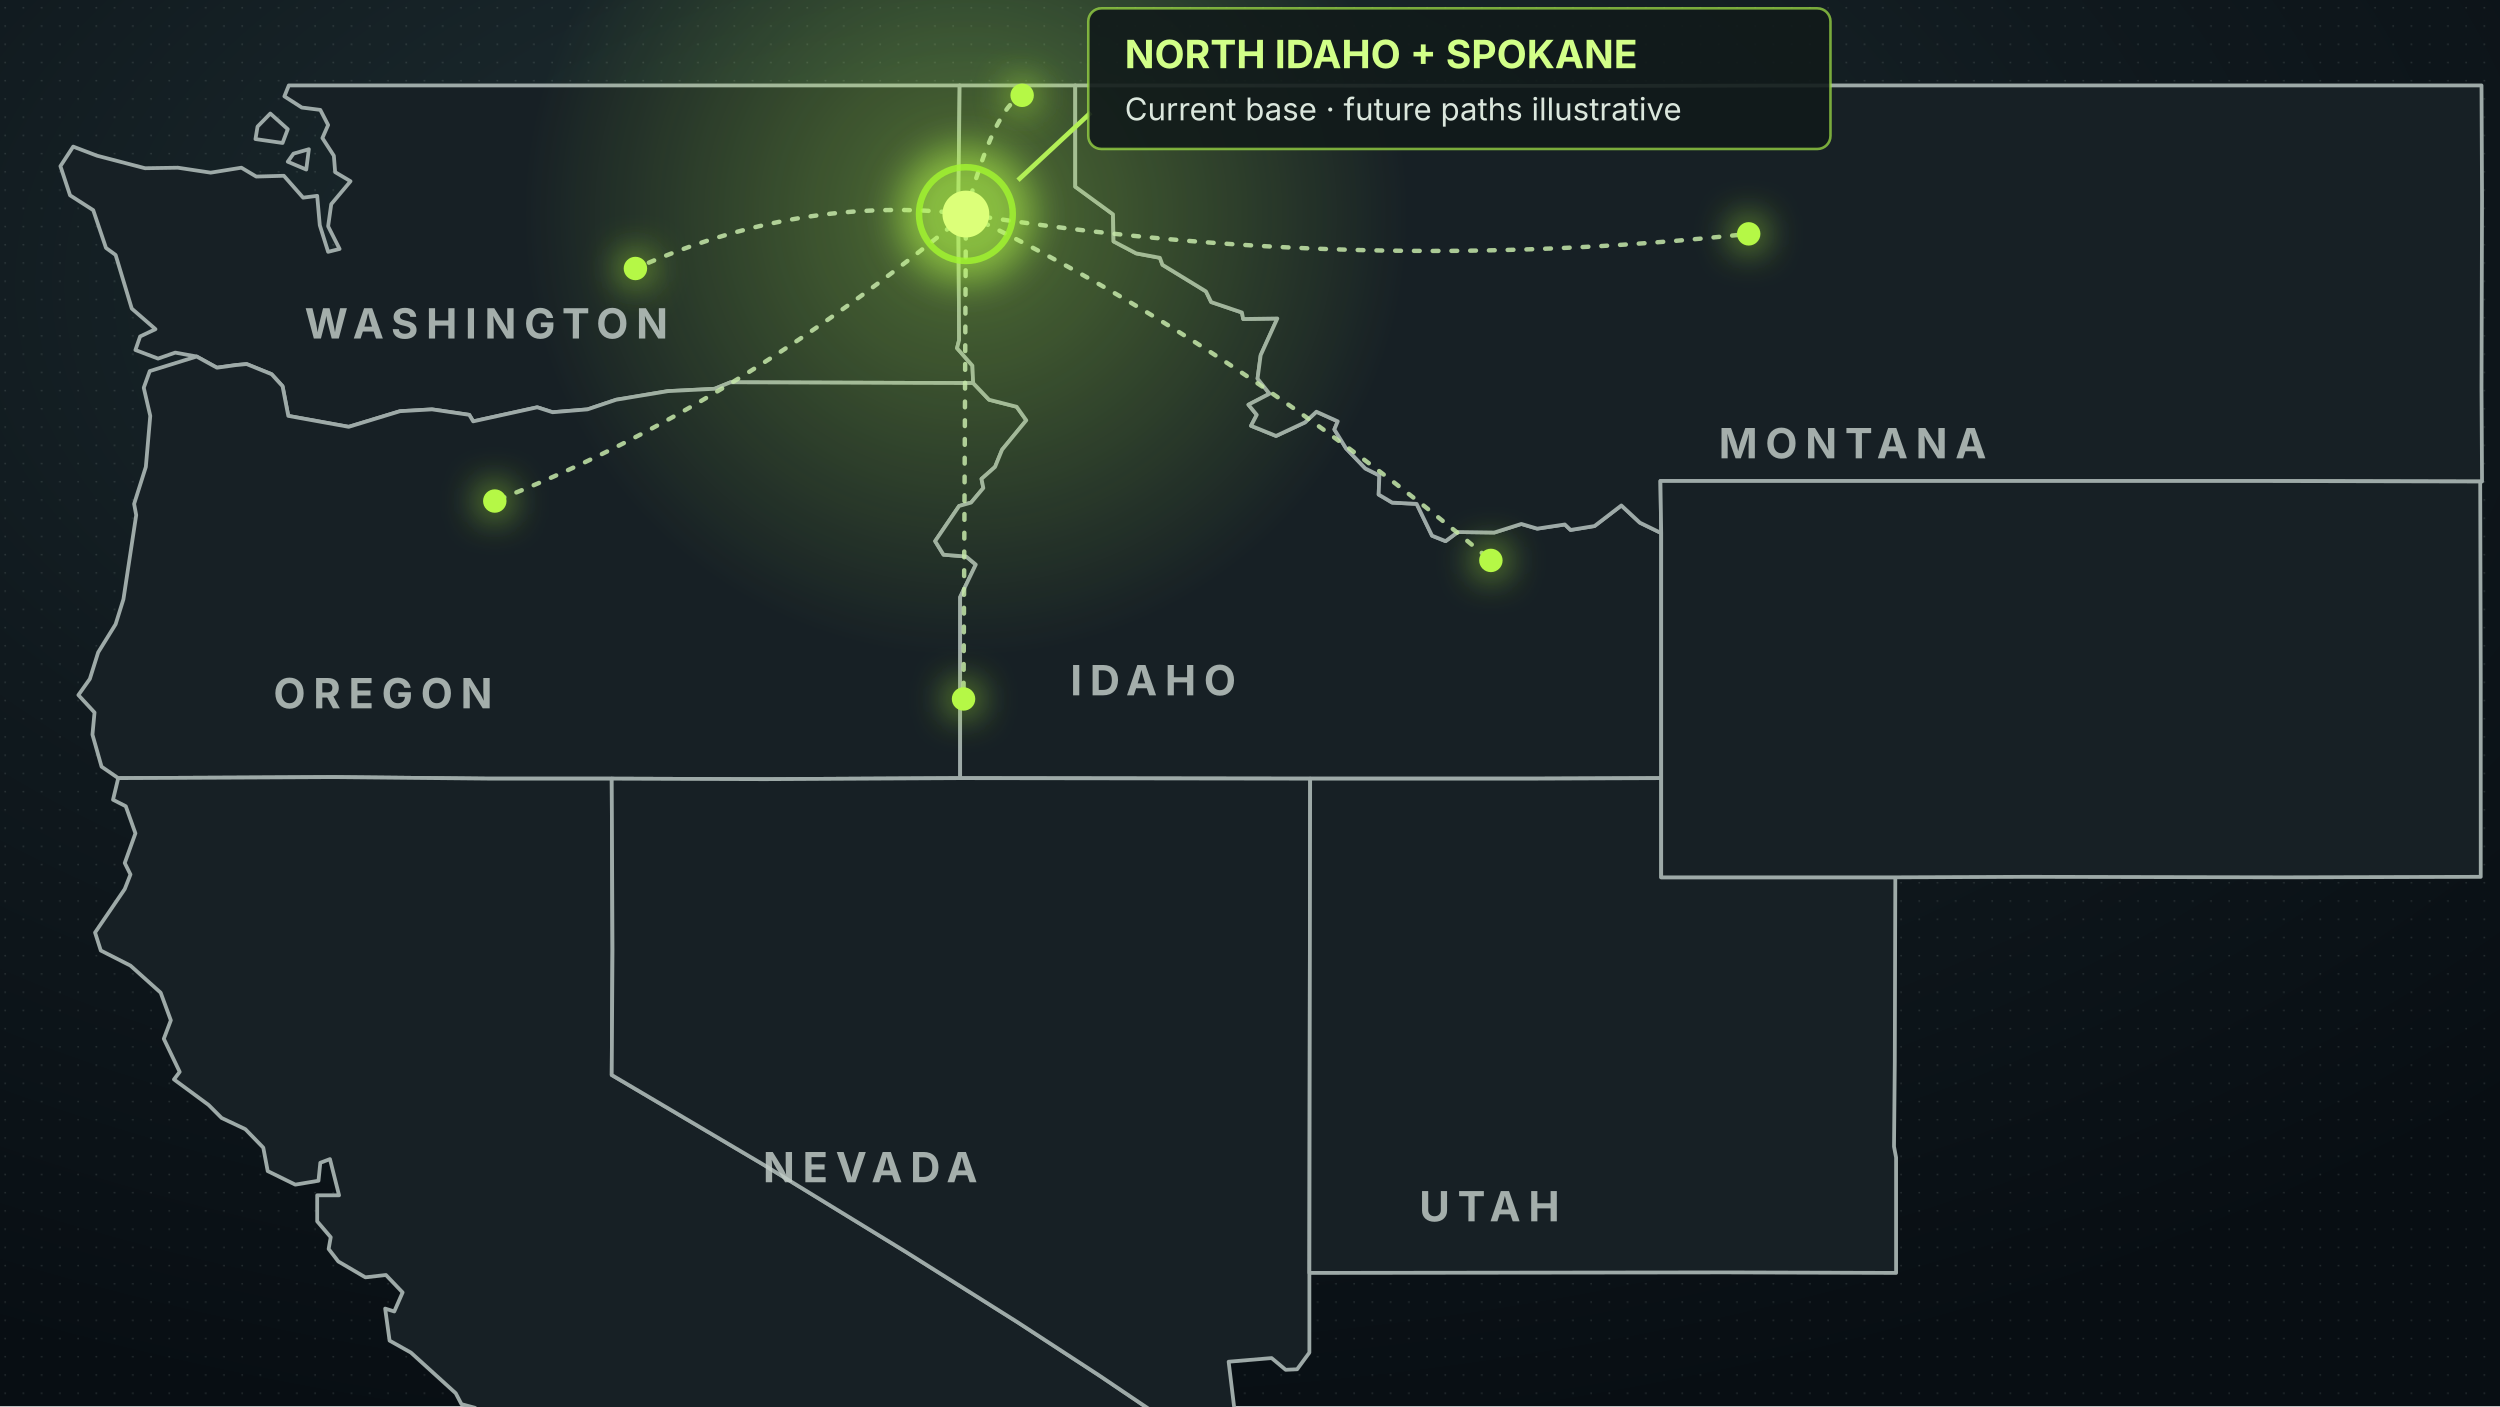
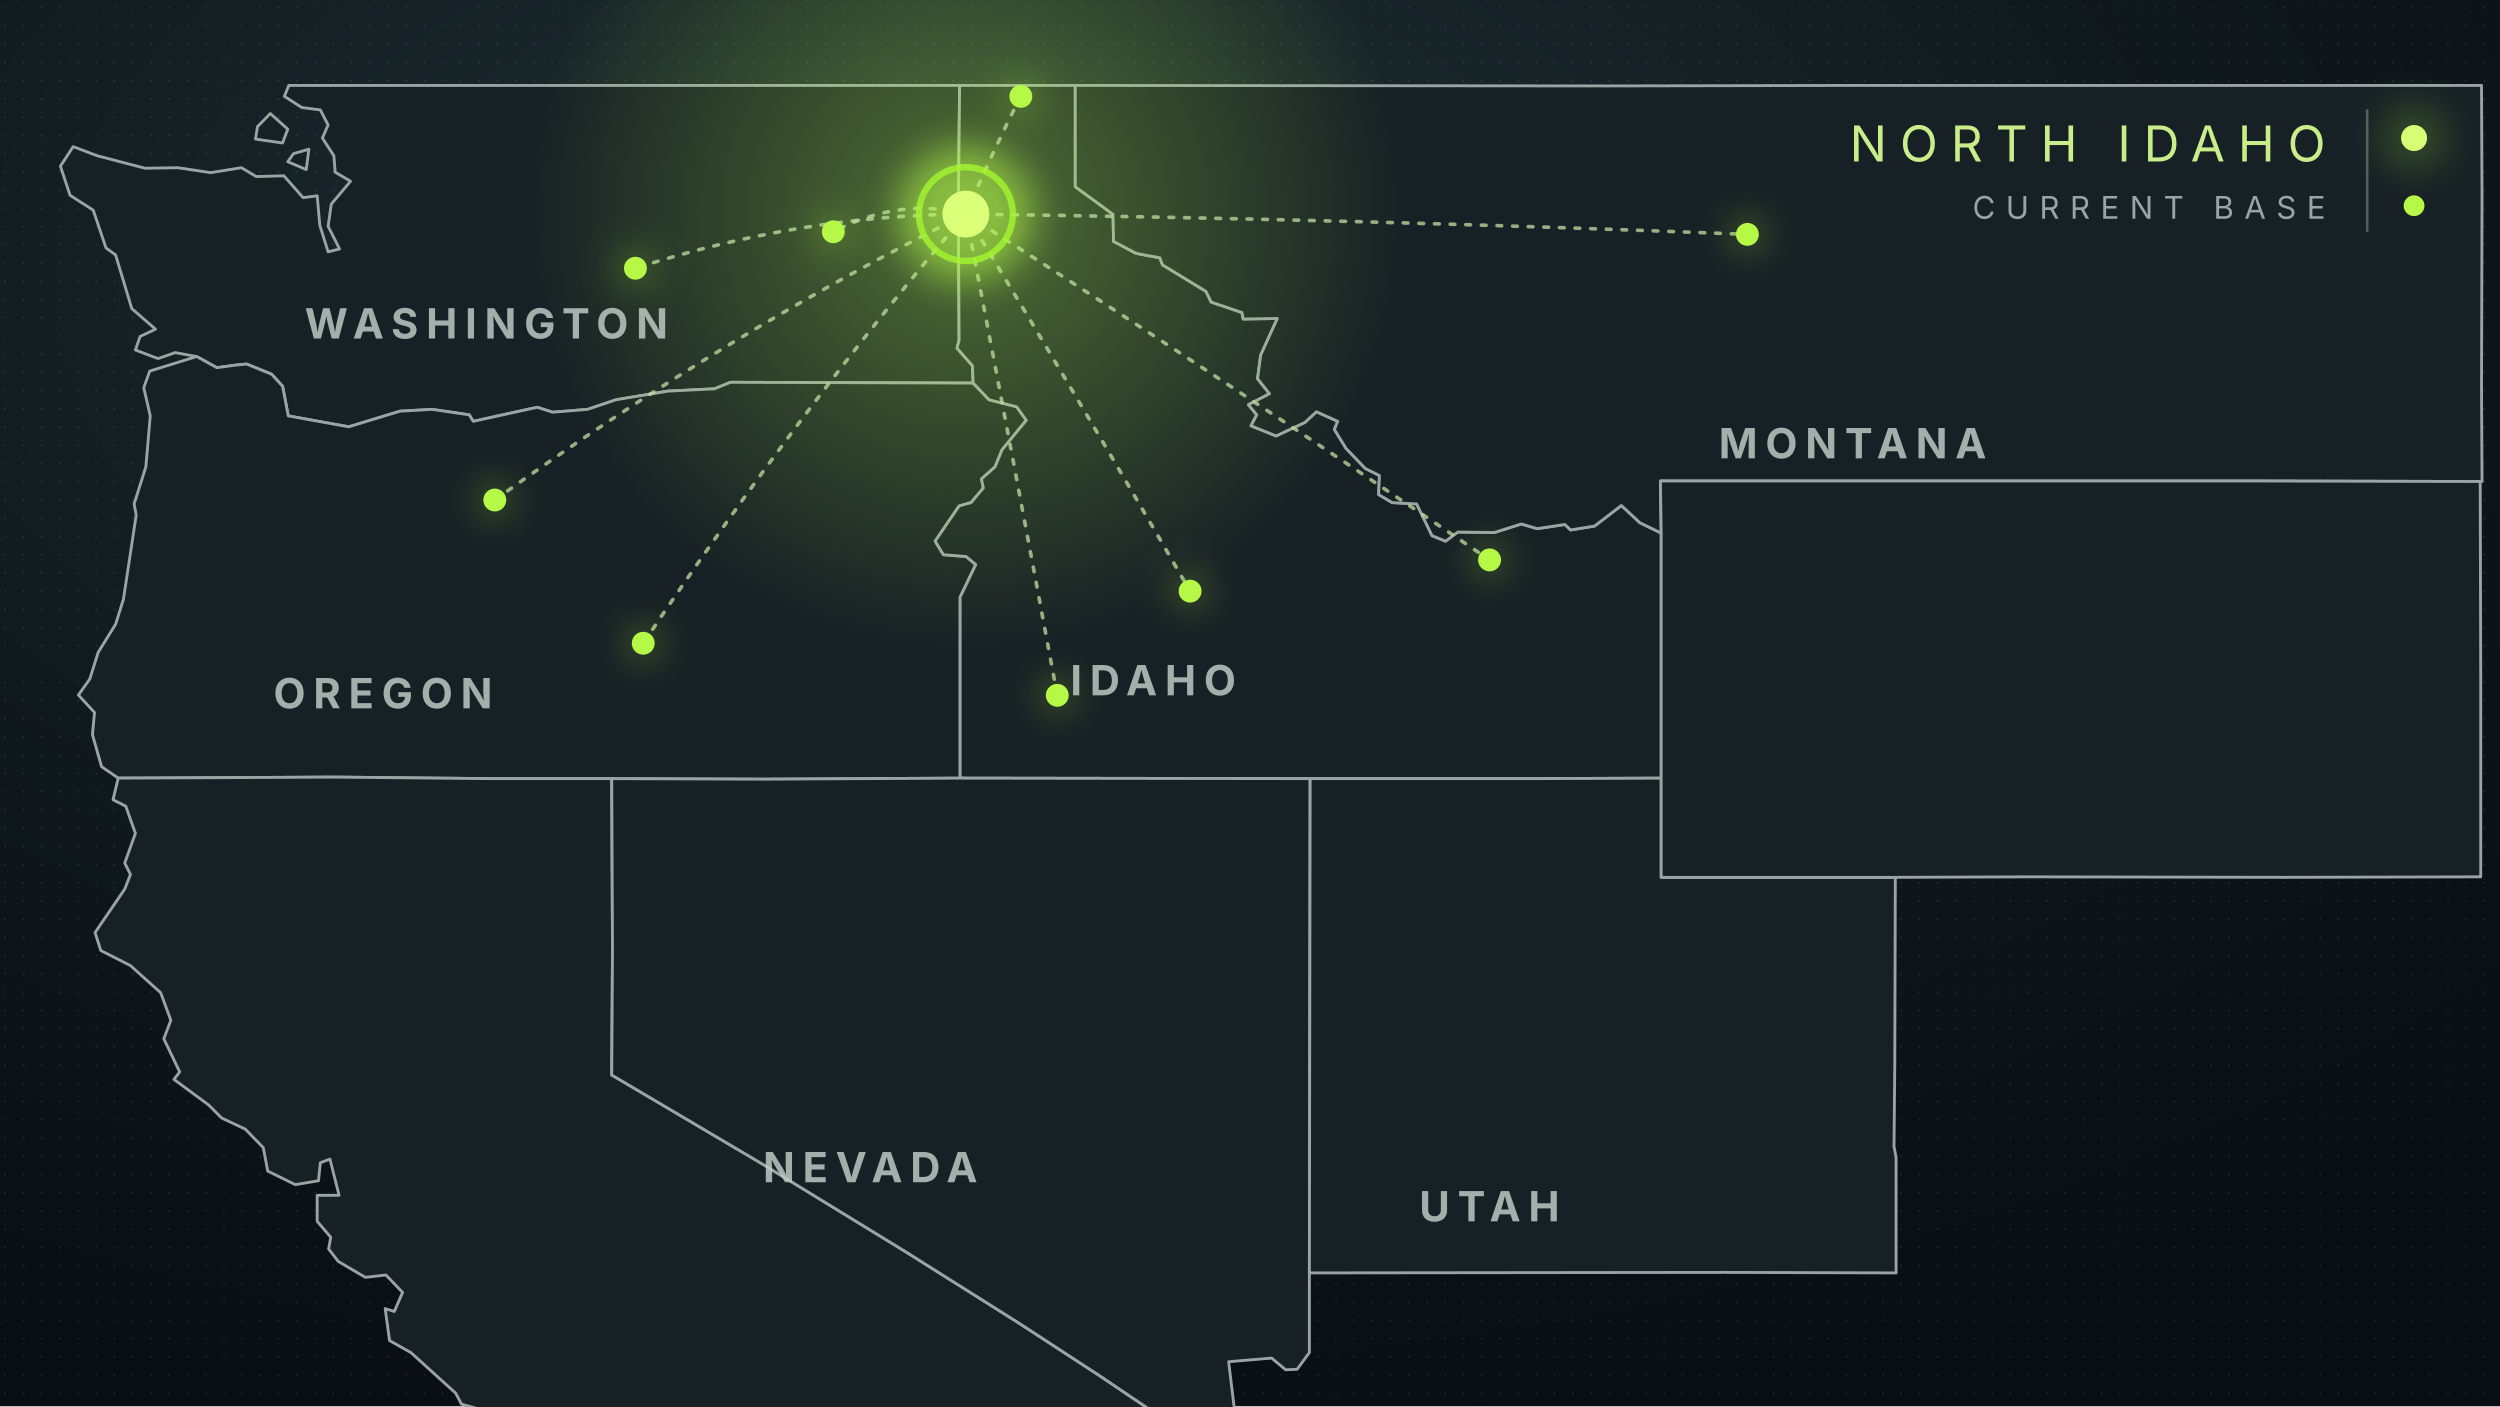
<svg xmlns="http://www.w3.org/2000/svg" width="960" height="540" viewBox="0 0 960 540" role="img" aria-labelledby="title desc">
  <defs>
    <radialGradient id="sky" cx="39%" cy="20%" r="85%">
      <stop stop-color="#203134" />
      <stop offset=".55" stop-color="#10191e" />
      <stop offset="1" stop-color="#080e13" />
    </radialGradient>
    <radialGradient id="light">
      <stop stop-color="#b9ff4f" stop-opacity=".35" />
      <stop offset="1" stop-color="#b9ff4f" stop-opacity="0" />
    </radialGradient>
    <filter id="glow" x="-200%" y="-200%" width="500%" height="500%">
      <feGaussianBlur stdDeviation="7" />
    </filter>
    <pattern id="grain" width="7" height="7" patternUnits="userSpaceOnUse">
      <circle cx="2" cy="3" r=".35" fill="#cfdfd6" opacity=".14" />
    </pattern>
  </defs>
  <rect width="960" height="540" fill="url(#sky)" />
  <rect width="960" height="540" fill="url(#grain)" />
  <g>
-     <path d="M368.5 32.8 L368.0 79.8 L368.3 130.6 L367.5 133.7 L373.4 140.4 L373.7 147.1 L280.5 146.8 L274.4 149.3 L256.4 150.2 L236.6 153.5 L225.6 157.2 L212.2 158.3 L206.3 156.4 L181.7 161.8 L180.2 159.3 L165.9 157.2 L153.6 157.9 L133.9 163.9 L110.7 159.7 L108.5 148.3 L104.3 143.7 L94.7 139.8 L90.5 140.2 L83.3 141.2 L75.5 136.9 L67.3 135.4 L60.7 137.7 L52.0 134.4 L53.8 129.2 L59.7 126.4 L50.6 118.5 L44.4 97.9 L40.7 95.2 L35.8 80.7 L26.9 75.0 L23.2 63.8 L28.1 56.3 L37.3 59.8 L55.7 64.6 L68.3 64.4 L80.9 66.3 L92.7 64.4 L98.4 67.8 L109.0 67.5 L116.4 75.9 L121.8 75.2 L122.8 86.5 L126.0 96.7 L130.4 95.6 L126.0 86.9 L127.2 78.4 L134.6 69.6 L128.7 66.1 L128.2 59.8 L123.8 53.0 L126.0 48.0 L123.0 42.2 L115.9 41.3 L109.2 37.0 L110.9 32.8 L368.5 32.8 Z M112.7 59.0 L118.6 57.3 L117.6 65.1 L110.5 62.1 L112.7 59.0 Z M98.9 48.6 L103.8 43.6 L110.5 49.6 L108.5 54.9 L98.1 53.4 L98.9 48.6 Z" fill="#172025" stroke="#9eaaa8" stroke-width="1.45" stroke-linejoin="round" />
-     <path d="M90.5 140.2 L94.7 139.8 L104.3 143.7 L108.5 148.3 L110.7 159.7 L133.9 163.9 L153.6 157.9 L165.9 157.2 L180.2 159.3 L181.7 161.8 L206.3 156.4 L212.2 158.3 L225.6 157.2 L236.6 153.5 L256.4 150.2 L274.4 149.3 L280.5 146.8 L373.7 147.1 L379.8 153.5 L390.4 156.2 L394.1 161.4 L384.8 172.7 L382.1 179.3 L376.9 183.9 L377.6 187.4 L372.9 193.0 L368.3 194.3 L359.1 207.8 L362.3 213.0 L371.0 213.7 L374.7 216.8 L368.7 229.3 L368.7 298.8 L293.6 299.2 L234.9 299.0 L188.3 299.0 L128.0 298.4 L89.5 298.6 L45.4 298.8 L39.0 294.4 L35.5 282.1 L36.3 273.6 L30.1 266.9 L34.5 260.7 L37.7 250.5 L44.4 239.7 L47.4 230.1 L52.3 197.8 L51.5 193.5 L56.0 179.3 L57.7 159.7 L55.2 148.9 L57.5 142.5 L75.5 136.9 L83.3 141.2 L90.5 140.2 Z" fill="#172025" stroke="#9eaaa8" stroke-width="1.45" stroke-linejoin="round" />
-     <path d="M412.9 32.8 L412.9 71.7 L427.4 82.3 L427.6 92.7 L436.3 97.3 L445.4 99.0 L446.4 101.7 L463.1 111.9 L465.1 116.0 L476.9 120.0 L477.4 122.5 L490.5 122.3 L484.1 136.4 L482.9 145.4 L487.5 151.2 L479.4 155.4 L482.6 159.3 L480.4 163.5 L490.0 167.4 L501.1 162.2 L505.5 158.1 L513.7 161.8 L512.4 164.9 L516.9 172.2 L524.3 179.9 L529.7 182.6 L529.4 189.9 L534.6 193.0 L544.0 193.5 L549.9 205.7 L555.1 207.8 L559.8 204.3 L573.8 204.5 L584.2 201.2 L590.3 203.0 L600.9 201.4 L603.1 203.5 L612.3 202.0 L622.6 194.1 L629.7 200.7 L637.9 204.7 L637.9 298.8 L587.6 299.0 L503.1 299.0 L368.7 298.8 L368.7 229.3 L374.7 216.8 L371.0 213.7 L362.3 213.0 L359.1 207.8 L368.3 194.3 L372.9 193.0 L377.6 187.4 L376.9 183.9 L382.1 179.3 L384.8 172.7 L394.1 161.4 L390.4 156.2 L379.8 153.5 L373.7 147.1 L373.4 140.4 L367.5 133.7 L368.3 130.6 L368.0 79.8 L368.5 32.8 L412.9 32.8 Z" fill="#172025" stroke="#9eaaa8" stroke-width="1.45" stroke-linejoin="round" />
-     <path d="M952.9 32.8 L953.1 76.1 L952.9 148.9 L953.1 184.9 L952.4 184.9 L868.8 184.7 L726.4 184.7 L637.6 184.7 L637.9 204.7 L629.7 200.7 L622.6 194.1 L612.3 202.0 L603.1 203.5 L600.9 201.4 L590.3 203.0 L584.2 201.2 L573.8 204.5 L559.8 204.3 L555.1 207.8 L549.9 205.7 L544.0 193.5 L534.6 193.0 L529.4 189.9 L529.7 182.6 L524.3 179.9 L516.9 172.2 L512.4 164.9 L513.7 161.8 L505.5 158.1 L501.1 162.2 L490.0 167.4 L480.4 163.5 L482.6 159.3 L479.4 155.4 L487.5 151.2 L482.9 145.4 L484.1 136.4 L490.5 122.3 L477.4 122.5 L476.9 120.0 L465.1 116.0 L463.1 111.9 L446.4 101.7 L445.4 99.0 L436.3 97.3 L427.6 92.7 L427.4 82.3 L412.9 71.7 L412.9 32.8 L617.4 33.0 L709.6 32.8 L952.9 32.8 Z" fill="#172025" stroke="#9eaaa8" stroke-width="1.45" stroke-linejoin="round" />
-     <path d="M89.5 298.6 L128.0 298.4 L188.3 299.0 L234.9 299.0 L235.2 364.7 L234.9 412.8 L292.8 447.0 L347.5 480.5 L390.7 507.7 L421.7 527.9 L476.4 564.8 L476.4 569.5 L483.8 575.8 L490.0 585.8 L498.9 591.2 L493.5 596.2 L486.3 598.7 L480.9 605.3 L482.6 614.3 L481.4 619.9 L472.3 625.3 L475.2 639.5 L481.4 639.7 L483.8 646.8 L481.4 650.1 L472.5 651.5 L412.9 655.1 L364.3 658.4 L358.9 653.4 L358.6 645.5 L355.2 636.1 L348.8 629.5 L334.7 620.3 L316.7 611.8 L313.3 614.1 L306.4 612.6 L307.4 608.9 L299.5 601.2 L288.9 602.8 L270.2 597.2 L267.4 592.6 L254.9 587.0 L240.6 587.2 L228.8 584.7 L213.7 585.8 L205.8 580.8 L207.6 570.2 L204.8 568.5 L206.6 561.0 L194.7 555.4 L194.2 547.7 L189.8 547.3 L182.4 540.6 L177.2 539.2 L175.0 535.0 L157.8 519.4 L149.6 514.8 L147.9 502.5 L151.4 503.6 L154.6 496.3 L148.2 489.6 L140.3 490.5 L129.9 484.4 L126.2 479.6 L127.0 475.1 L121.8 469.0 L121.8 459.0 L130.2 459.0 L126.7 445.1 L123.0 446.5 L122.3 453.4 L113.4 454.9 L102.8 449.7 L101.1 440.7 L94.2 433.6 L85.1 429.3 L80.1 424.3 L66.8 414.5 L69.0 411.6 L62.9 398.9 L65.6 391.8 L61.7 381.2 L50.1 370.8 L38.7 365.0 L36.5 358.1 L47.9 341.4 L50.1 335.8 L47.9 331.4 L52.0 320.0 L48.3 309.6 L43.4 307.1 L45.4 298.8 L89.5 298.6 Z" fill="#172025" stroke="#9eaaa8" stroke-width="1.45" stroke-linejoin="round" />
-     <path d="M368.7 298.8 L503.1 299.0 L502.8 488.8 L502.8 519.4 L498.1 525.8 L493.7 526.0 L488.3 521.5 L471.8 522.9 L474.5 545.2 L478.2 552.5 L479.2 559.6 L476.4 564.8 L421.7 527.9 L390.7 507.7 L347.5 480.5 L292.8 447.0 L234.9 412.8 L235.2 364.7 L234.9 299.0 L293.6 299.2 L368.7 298.8 Z" fill="#172025" stroke="#9eaaa8" stroke-width="1.45" stroke-linejoin="round" />
-     <path d="M587.6 299.0 L637.9 298.8 L637.9 336.9 L727.8 336.9 L727.6 408.0 L727.3 440.3 L728.1 444.5 L728.1 488.8 L662.5 488.6 L502.8 488.8 L503.1 299.0 L587.6 299.0 Z" fill="#172025" stroke="#9eaaa8" stroke-width="1.45" stroke-linejoin="round" />
-     <path d="M726.4 184.7 L868.8 184.7 L952.4 184.9 L952.6 260.7 L952.6 336.7 L877.2 336.9 L778.6 336.7 L727.8 336.9 L637.9 336.9 L637.9 298.8 L637.9 204.7 L637.6 184.7 L726.4 184.7 Z" fill="#172025" stroke="#9eaaa8" stroke-width="1.45" stroke-linejoin="round" />
+     <path d="M368.5 32.8 L368.0 79.8 L368.3 130.6 L367.5 133.7 L373.4 140.4 L373.7 147.1 L280.5 146.8 L274.4 149.3 L256.4 150.2 L236.6 153.5 L225.6 157.2 L212.2 158.3 L206.3 156.4 L181.7 161.8 L180.2 159.3 L165.9 157.2 L153.6 157.9 L133.9 163.9 L110.7 159.7 L108.5 148.3 L104.3 143.7 L94.7 139.8 L90.5 140.2 L83.3 141.2 L75.5 136.9 L67.3 135.4 L60.7 137.7 L52.0 134.4 L53.8 129.2 L59.7 126.4 L50.6 118.5 L44.4 97.9 L40.7 95.2 L35.8 80.7 L26.9 75.0 L23.2 63.8 L28.1 56.3 L37.3 59.8 L55.7 64.6 L68.3 64.4 L80.9 66.3 L92.7 64.4 L98.4 67.8 L109.0 67.5 L116.4 75.9 L121.8 75.2 L122.8 86.5 L126.0 96.7 L130.4 95.6 L126.0 86.9 L127.2 78.4 L134.6 69.6 L128.7 66.1 L128.2 59.8 L123.8 53.0 L126.0 48.0 L123.0 42.2 L115.9 41.3 L109.2 37.0 L110.9 32.8 L368.5 32.8 Z M112.7 59.0 L118.6 57.3 L117.6 65.1 L110.5 62.1 L112.7 59.0 Z M98.9 48.6 L103.8 43.6 L110.5 49.6 L108.5 54.9 L98.1 53.4 L98.9 48.6 Z" fill="#172025" stroke="#9aa5a3" stroke-width="1.1" stroke-linejoin="round" />
+     <path d="M90.5 140.2 L94.7 139.8 L104.3 143.7 L108.5 148.3 L110.7 159.7 L133.9 163.9 L153.6 157.9 L165.9 157.2 L180.2 159.3 L181.7 161.8 L206.3 156.4 L212.2 158.3 L225.6 157.2 L236.6 153.5 L256.4 150.2 L274.4 149.3 L280.5 146.8 L373.7 147.1 L379.8 153.5 L390.4 156.2 L394.1 161.4 L384.8 172.7 L382.1 179.3 L376.9 183.9 L377.6 187.4 L372.9 193.0 L368.3 194.3 L359.1 207.8 L362.3 213.0 L371.0 213.7 L374.7 216.8 L368.7 229.3 L368.7 298.8 L293.6 299.2 L234.9 299.0 L188.3 299.0 L128.0 298.4 L89.5 298.6 L45.4 298.8 L39.0 294.4 L35.5 282.1 L36.3 273.6 L30.1 266.9 L34.5 260.7 L37.7 250.5 L44.4 239.7 L47.4 230.1 L52.3 197.8 L51.5 193.5 L56.0 179.3 L57.7 159.7 L55.2 148.9 L57.5 142.5 L75.5 136.9 L83.3 141.2 L90.5 140.2 Z" fill="#172025" stroke="#9aa5a3" stroke-width="1.1" stroke-linejoin="round" />
+     <path d="M412.9 32.8 L412.9 71.7 L427.4 82.3 L427.6 92.7 L436.3 97.3 L445.4 99.0 L446.4 101.7 L463.1 111.9 L465.1 116.0 L476.9 120.0 L477.4 122.5 L490.5 122.3 L484.1 136.4 L482.9 145.4 L487.5 151.2 L479.4 155.4 L482.6 159.3 L480.4 163.5 L490.0 167.4 L501.1 162.2 L505.5 158.1 L513.7 161.8 L512.4 164.9 L516.9 172.2 L524.3 179.9 L529.7 182.6 L529.4 189.9 L534.6 193.0 L544.0 193.5 L549.9 205.7 L555.1 207.8 L559.8 204.3 L573.8 204.5 L584.2 201.2 L590.3 203.0 L600.9 201.4 L603.1 203.5 L612.3 202.0 L622.6 194.1 L629.7 200.7 L637.9 204.7 L637.9 298.8 L587.6 299.0 L503.1 299.0 L368.7 298.8 L368.7 229.3 L374.7 216.8 L371.0 213.7 L362.3 213.0 L359.1 207.8 L368.3 194.3 L372.9 193.0 L377.6 187.4 L376.9 183.9 L382.1 179.3 L384.8 172.7 L394.1 161.4 L390.4 156.2 L379.8 153.5 L373.7 147.1 L373.4 140.4 L367.5 133.7 L368.3 130.6 L368.0 79.8 L368.5 32.8 L412.9 32.8 Z" fill="#172025" stroke="#9aa5a3" stroke-width="1.1" stroke-linejoin="round" />
+     <path d="M952.9 32.8 L953.1 76.1 L952.9 148.9 L953.1 184.9 L952.4 184.9 L868.8 184.7 L726.4 184.7 L637.6 184.7 L637.9 204.7 L629.7 200.7 L622.6 194.1 L612.3 202.0 L603.1 203.5 L600.9 201.4 L590.3 203.0 L584.2 201.2 L573.8 204.5 L559.8 204.3 L555.1 207.8 L549.9 205.7 L544.0 193.5 L534.6 193.0 L529.4 189.9 L529.7 182.6 L524.3 179.9 L516.9 172.2 L512.4 164.9 L513.7 161.8 L505.5 158.1 L501.1 162.2 L490.0 167.4 L480.4 163.5 L482.6 159.3 L479.4 155.4 L487.5 151.2 L482.9 145.4 L484.1 136.4 L490.5 122.3 L477.4 122.5 L476.9 120.0 L465.1 116.0 L463.1 111.9 L446.4 101.7 L445.4 99.0 L436.3 97.3 L427.6 92.7 L427.4 82.3 L412.9 71.7 L412.9 32.8 L617.4 33.0 L709.6 32.8 L952.9 32.8 Z" fill="#172025" stroke="#9aa5a3" stroke-width="1.1" stroke-linejoin="round" />
+     <path d="M89.5 298.6 L128.0 298.4 L188.3 299.0 L234.9 299.0 L235.2 364.7 L234.9 412.8 L292.8 447.0 L347.5 480.5 L390.7 507.7 L421.7 527.9 L476.4 564.8 L476.4 569.5 L483.8 575.8 L490.0 585.8 L498.9 591.2 L493.5 596.2 L486.3 598.7 L480.9 605.3 L482.6 614.3 L481.4 619.9 L472.3 625.3 L475.2 639.5 L481.4 639.7 L483.8 646.8 L481.4 650.1 L472.5 651.5 L412.9 655.1 L364.3 658.4 L358.9 653.4 L358.6 645.5 L355.2 636.1 L348.8 629.5 L334.7 620.3 L316.7 611.8 L313.3 614.1 L306.4 612.6 L307.4 608.9 L299.5 601.2 L288.9 602.8 L270.2 597.2 L267.4 592.6 L254.9 587.0 L240.6 587.2 L228.8 584.7 L213.7 585.8 L205.8 580.8 L207.6 570.2 L204.8 568.5 L206.6 561.0 L194.7 555.4 L194.2 547.7 L189.8 547.3 L182.4 540.6 L177.2 539.2 L175.0 535.0 L157.8 519.4 L149.6 514.8 L147.9 502.5 L151.4 503.6 L154.6 496.3 L148.2 489.6 L140.3 490.5 L129.9 484.4 L126.2 479.6 L127.0 475.1 L121.8 469.0 L121.8 459.0 L130.2 459.0 L126.7 445.1 L123.0 446.5 L122.3 453.4 L113.4 454.9 L102.8 449.7 L101.1 440.7 L94.2 433.6 L85.1 429.3 L80.1 424.3 L66.8 414.5 L69.0 411.6 L62.9 398.9 L65.6 391.8 L61.7 381.2 L50.1 370.8 L38.7 365.0 L36.5 358.1 L47.9 341.4 L50.1 335.8 L47.9 331.4 L52.0 320.0 L48.3 309.6 L43.4 307.1 L45.4 298.8 L89.5 298.6 Z" fill="#172025" stroke="#9aa5a3" stroke-width="1.1" stroke-linejoin="round" />
+     <path d="M368.7 298.8 L503.1 299.0 L502.8 488.8 L502.8 519.4 L498.1 525.8 L493.7 526.0 L488.3 521.5 L471.8 522.9 L474.5 545.2 L478.2 552.5 L479.2 559.6 L476.4 564.8 L421.7 527.9 L390.7 507.7 L347.5 480.5 L292.8 447.0 L234.9 412.8 L235.2 364.7 L234.9 299.0 L293.6 299.2 L368.7 298.8 Z" fill="#172025" stroke="#9aa5a3" stroke-width="1.1" stroke-linejoin="round" />
+     <path d="M587.6 299.0 L637.9 298.8 L637.9 336.9 L727.8 336.9 L727.6 408.0 L727.3 440.3 L728.1 444.5 L728.1 488.8 L662.5 488.6 L502.8 488.8 L503.1 299.0 L587.6 299.0 Z" fill="#172025" stroke="#9aa5a3" stroke-width="1.1" stroke-linejoin="round" />
+     <path d="M726.4 184.7 L868.8 184.7 L952.4 184.9 L952.6 260.7 L952.6 336.7 L877.2 336.9 L778.6 336.7 L727.8 336.9 L637.9 336.9 L637.9 298.8 L637.9 204.7 L637.6 184.7 L726.4 184.7 Z" fill="#172025" stroke="#9aa5a3" stroke-width="1.1" stroke-linejoin="round" />
  </g>
  <circle cx="370.9" cy="82.2" r="170" fill="url(#light)" />
  <g>
-     <path d="M370.9 82.2 Q307.4 74.7 244.0 103.1" fill="none" stroke="#c6e8a9" stroke-width="1.7" stroke-dasharray="2.2 5" stroke-linecap="round" opacity=".85" />
-     <circle cx="244.0" cy="103.1" r="5.5" fill="#a8ed3b" filter="url(#glow)" />
-     <circle cx="244.0" cy="103.1" r="4.5" fill="#b5f846" />
-     <path d="M370.9 82.2 Q280.4 157.3 190.0 192.4" fill="none" stroke="#c6e8a9" stroke-width="1.7" stroke-dasharray="2.2 5" stroke-linecap="round" opacity=".85" />
-     <circle cx="190.0" cy="192.4" r="5.5" fill="#a8ed3b" filter="url(#glow)" />
-     <circle cx="190.0" cy="192.4" r="4.5" fill="#b5f846" />
-     <path d="M370.9 82.2 Q370.4 195.3 370.0 268.4" fill="none" stroke="#c6e8a9" stroke-width="1.7" stroke-dasharray="2.2 5" stroke-linecap="round" opacity=".85" />
-     <circle cx="370.0" cy="268.4" r="5.5" fill="#a8ed3b" filter="url(#glow)" />
-     <circle cx="370.0" cy="268.4" r="4.5" fill="#b5f846" />
-     <path d="M370.9 82.2 Q471.7 130.7 572.5 215.2" fill="none" stroke="#c6e8a9" stroke-width="1.7" stroke-dasharray="2.2 5" stroke-linecap="round" opacity=".85" />
-     <circle cx="572.5" cy="215.2" r="5.5" fill="#a8ed3b" filter="url(#glow)" />
-     <circle cx="572.5" cy="215.2" r="4.5" fill="#b5f846" />
-     <path d="M370.9 82.2 Q521.2 106.0 671.5 89.8" fill="none" stroke="#c6e8a9" stroke-width="1.7" stroke-dasharray="2.2 5" stroke-linecap="round" opacity=".85" />
-     <circle cx="671.5" cy="89.8" r="5.5" fill="#a8ed3b" filter="url(#glow)" />
-     <circle cx="671.5" cy="89.8" r="4.5" fill="#b5f846" />
-     <path d="M370.9 82.2 Q381.7 41.4 392.5 36.6" fill="none" stroke="#c6e8a9" stroke-width="1.7" stroke-dasharray="2.2 5" stroke-linecap="round" opacity=".85" />
-     <circle cx="392.5" cy="36.6" r="5.5" fill="#a8ed3b" filter="url(#glow)" />
-     <circle cx="392.5" cy="36.6" r="4.5" fill="#b5f846" />
+     <path d="M370.9 82.2 Q307.4 82.6 244 103" fill="none" stroke="#bddb9f" stroke-width="1.4" stroke-dasharray="1.8 4.2" stroke-linecap="round" opacity=".76" />
+     <circle cx="244" cy="103" r="7" fill="#a8ed3b" opacity=".32" filter="url(#glow)" />
+     <circle cx="244" cy="103" r="4.4" fill="#b5f846" />
+     <path d="M370.9 82.2 Q345.4 75.6 320 89" fill="none" stroke="#bddb9f" stroke-width="1.4" stroke-dasharray="1.8 4.2" stroke-linecap="round" opacity=".76" />
+     <circle cx="320" cy="89" r="7" fill="#a8ed3b" opacity=".32" filter="url(#glow)" />
+     <circle cx="320" cy="89" r="4.4" fill="#b5f846" />
+     <path d="M370.9 82.2 Q280.4 127.1 190 192" fill="none" stroke="#bddb9f" stroke-width="1.4" stroke-dasharray="1.8 4.2" stroke-linecap="round" opacity=".76" />
+     <circle cx="190" cy="192" r="7" fill="#a8ed3b" opacity=".32" filter="url(#glow)" />
+     <circle cx="190" cy="192" r="4.4" fill="#b5f846" />
+     <path d="M370.9 82.2 Q308.9 154.6 247 247" fill="none" stroke="#bddb9f" stroke-width="1.4" stroke-dasharray="1.8 4.2" stroke-linecap="round" opacity=".76" />
+     <circle cx="247" cy="247" r="7" fill="#a8ed3b" opacity=".32" filter="url(#glow)" />
+     <circle cx="247" cy="247" r="4.4" fill="#b5f846" />
+     <path d="M370.9 82.2 Q388.4 172.6 406 267" fill="none" stroke="#bddb9f" stroke-width="1.4" stroke-dasharray="1.8 4.2" stroke-linecap="round" opacity=".76" />
+     <circle cx="406" cy="267" r="7" fill="#a8ed3b" opacity=".32" filter="url(#glow)" />
+     <circle cx="406" cy="267" r="4.4" fill="#b5f846" />
+     <path d="M370.9 82.2 Q413.9 152.6 457 227" fill="none" stroke="#bddb9f" stroke-width="1.4" stroke-dasharray="1.8 4.2" stroke-linecap="round" opacity=".76" />
+     <circle cx="457" cy="227" r="7" fill="#a8ed3b" opacity=".32" filter="url(#glow)" />
+     <circle cx="457" cy="227" r="4.4" fill="#b5f846" />
+     <path d="M370.9 82.2 Q471.4 146.6 572 215" fill="none" stroke="#bddb9f" stroke-width="1.4" stroke-dasharray="1.8 4.2" stroke-linecap="round" opacity=".76" />
+     <circle cx="572" cy="215" r="7" fill="#a8ed3b" opacity=".32" filter="url(#glow)" />
+     <circle cx="572" cy="215" r="4.4" fill="#b5f846" />
+     <path d="M370.9 82.2 Q521.0 84.1 671 90" fill="none" stroke="#bddb9f" stroke-width="1.4" stroke-dasharray="1.8 4.2" stroke-linecap="round" opacity=".76" />
+     <circle cx="671" cy="90" r="7" fill="#a8ed3b" opacity=".32" filter="url(#glow)" />
+     <circle cx="671" cy="90" r="4.4" fill="#b5f846" />
+     <path d="M370.9 82.2 Q381.4 57.6 392 37" fill="none" stroke="#bddb9f" stroke-width="1.4" stroke-dasharray="1.8 4.2" stroke-linecap="round" opacity=".76" />
+     <circle cx="392" cy="37" r="7" fill="#a8ed3b" opacity=".32" filter="url(#glow)" />
+     <circle cx="392" cy="37" r="4.4" fill="#b5f846" />
  </g>
  <circle cx="370.9" cy="82.2" r="26" fill="#b8ff49" opacity=".55" filter="url(#glow)" />
  <circle cx="370.9" cy="82.2" r="18" fill="none" stroke="#a2f62f" stroke-width="2.5" opacity=".8" />
  <circle cx="370.9" cy="82.2" r="9" fill="#dcff79" />
  <g fill="#c0cbc7" opacity=".83" font-family="Inter,Arial,sans-serif" font-weight="700" font-size="16" letter-spacing="3">
    <text x="117" y="130">WASHINGTON</text>
    <text x="105" y="272">OREGON</text>
    <text x="411" y="267">IDAHO</text>
    <text x="660" y="176">MONTANA</text>
    <text x="293" y="454">NEVADA</text>
    <text x="545" y="469">UTAH</text>
  </g>
-   <path d="M390.9 69.2 L418.9 43.2" stroke="#b2ef56" stroke-width="1.8" />
-   <rect x="417.9" y="3.2" width="285" height="54" rx="5" fill="#111a1a" fill-opacity=".9" stroke="#9cdb46" stroke-opacity=".75" />
-   <text x="431.9" y="26.2" fill="#d2ff88" font-family="Inter,Arial,sans-serif" font-size="15" font-weight="700">NORTH IDAHO + SPOKANE</text>
-   <text x="431.9" y="46.2" fill="#dbe7dd" font-family="Inter,Arial,sans-serif" font-size="12">Current base · future paths illustrative</text>
+   <g font-family="Inter,Arial,sans-serif" text-anchor="end">
+     <text x="893" y="62" fill="#c8ed8a" font-size="19" letter-spacing="5">NORTH IDAHO</text>
+     <text x="893" y="84" fill="#9aa4a3" font-size="12" letter-spacing="4">CURRENT BASE</text>
+   </g>
+   <line x1="909" y1="42" x2="909" y2="89" stroke="#697873" opacity=".7" />
+   <circle cx="927" cy="53" r="13" fill="#a8ed3b" opacity=".2" filter="url(#glow)" />
+   <circle cx="927" cy="53" r="5" fill="#d7ff76" />
+   <circle cx="927" cy="79" r="4" fill="#b5f846" />
</svg>
